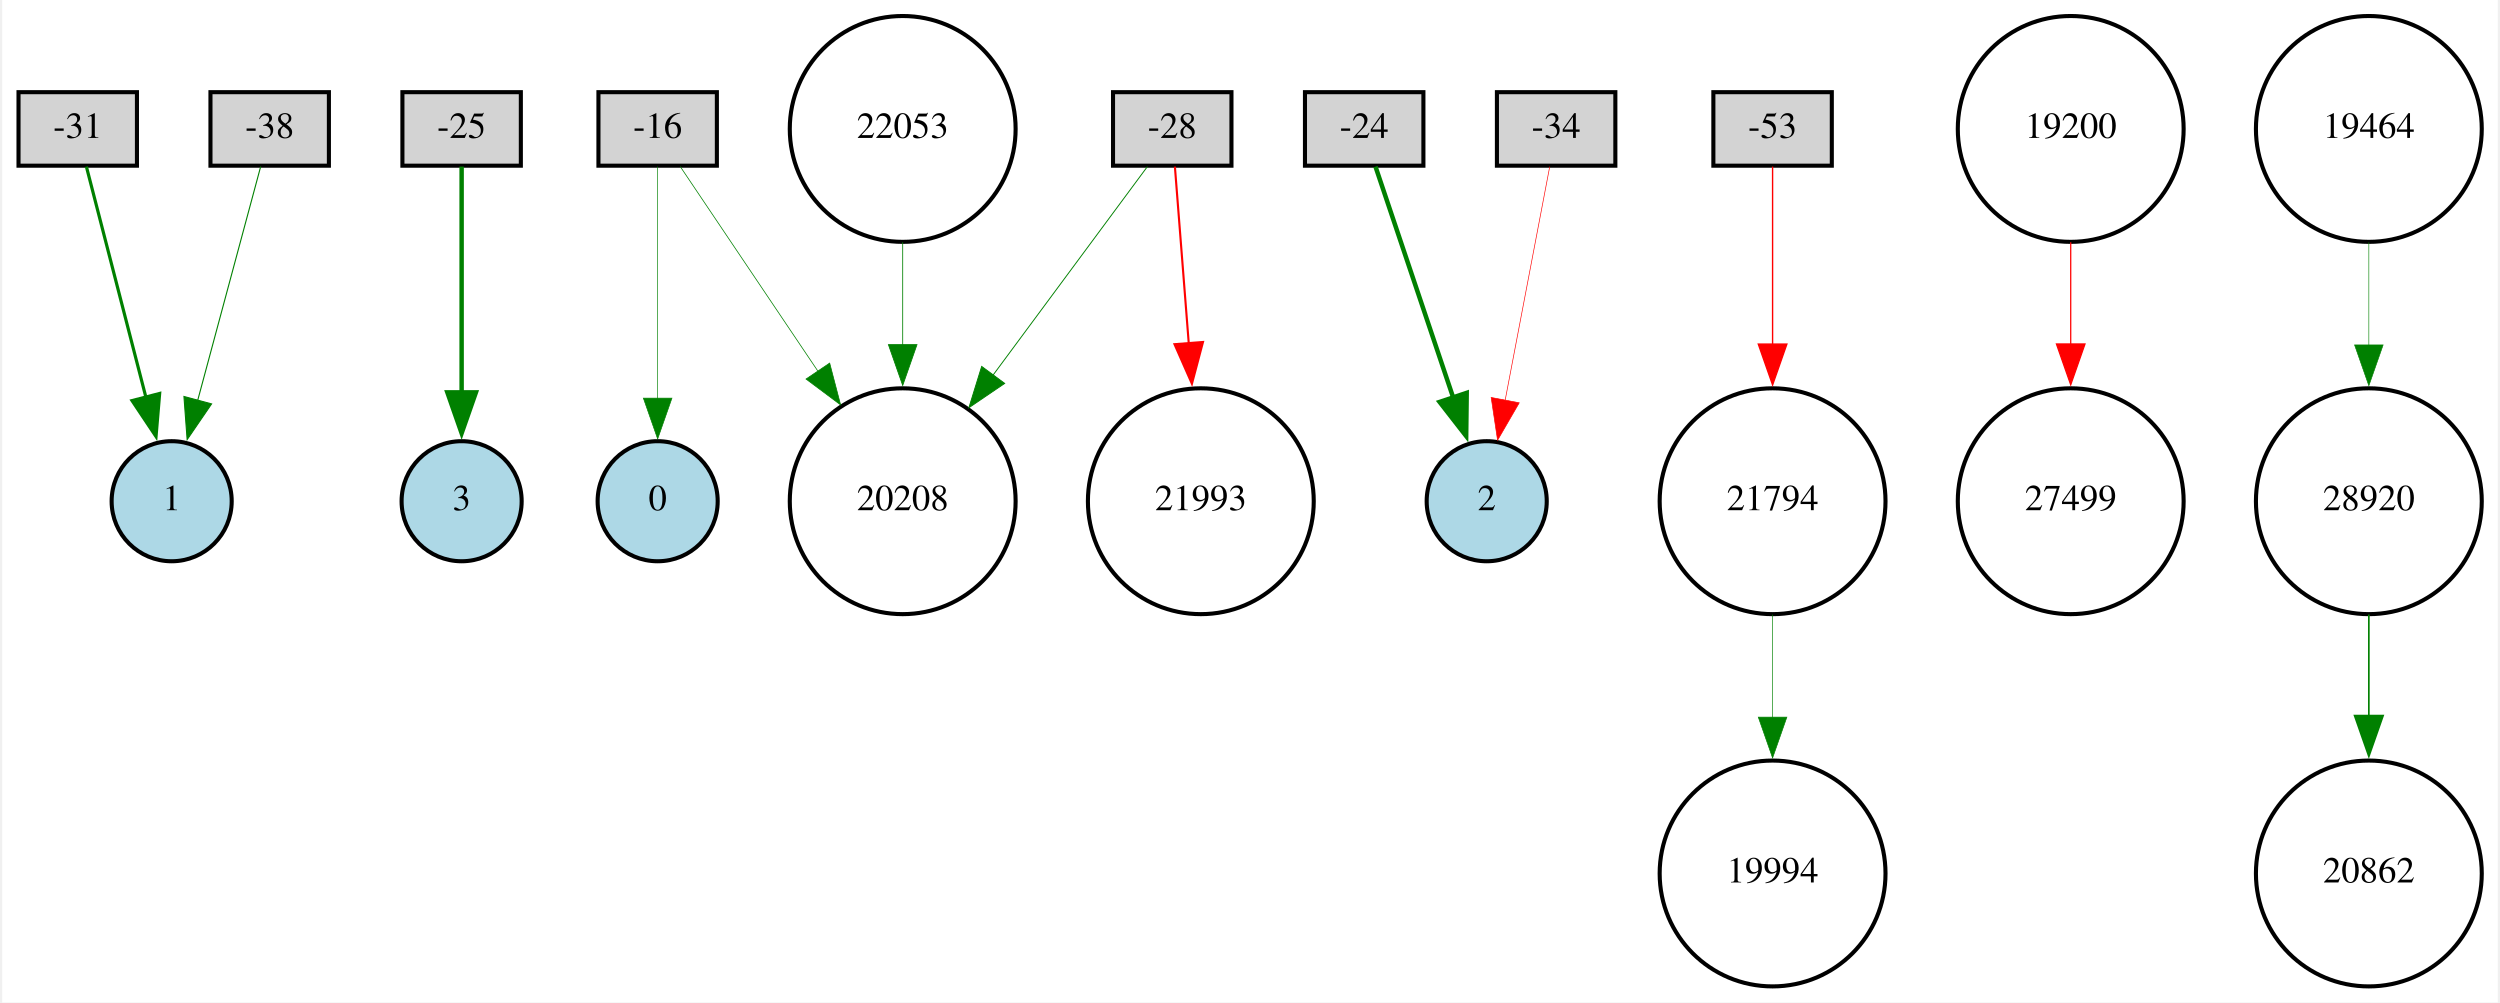
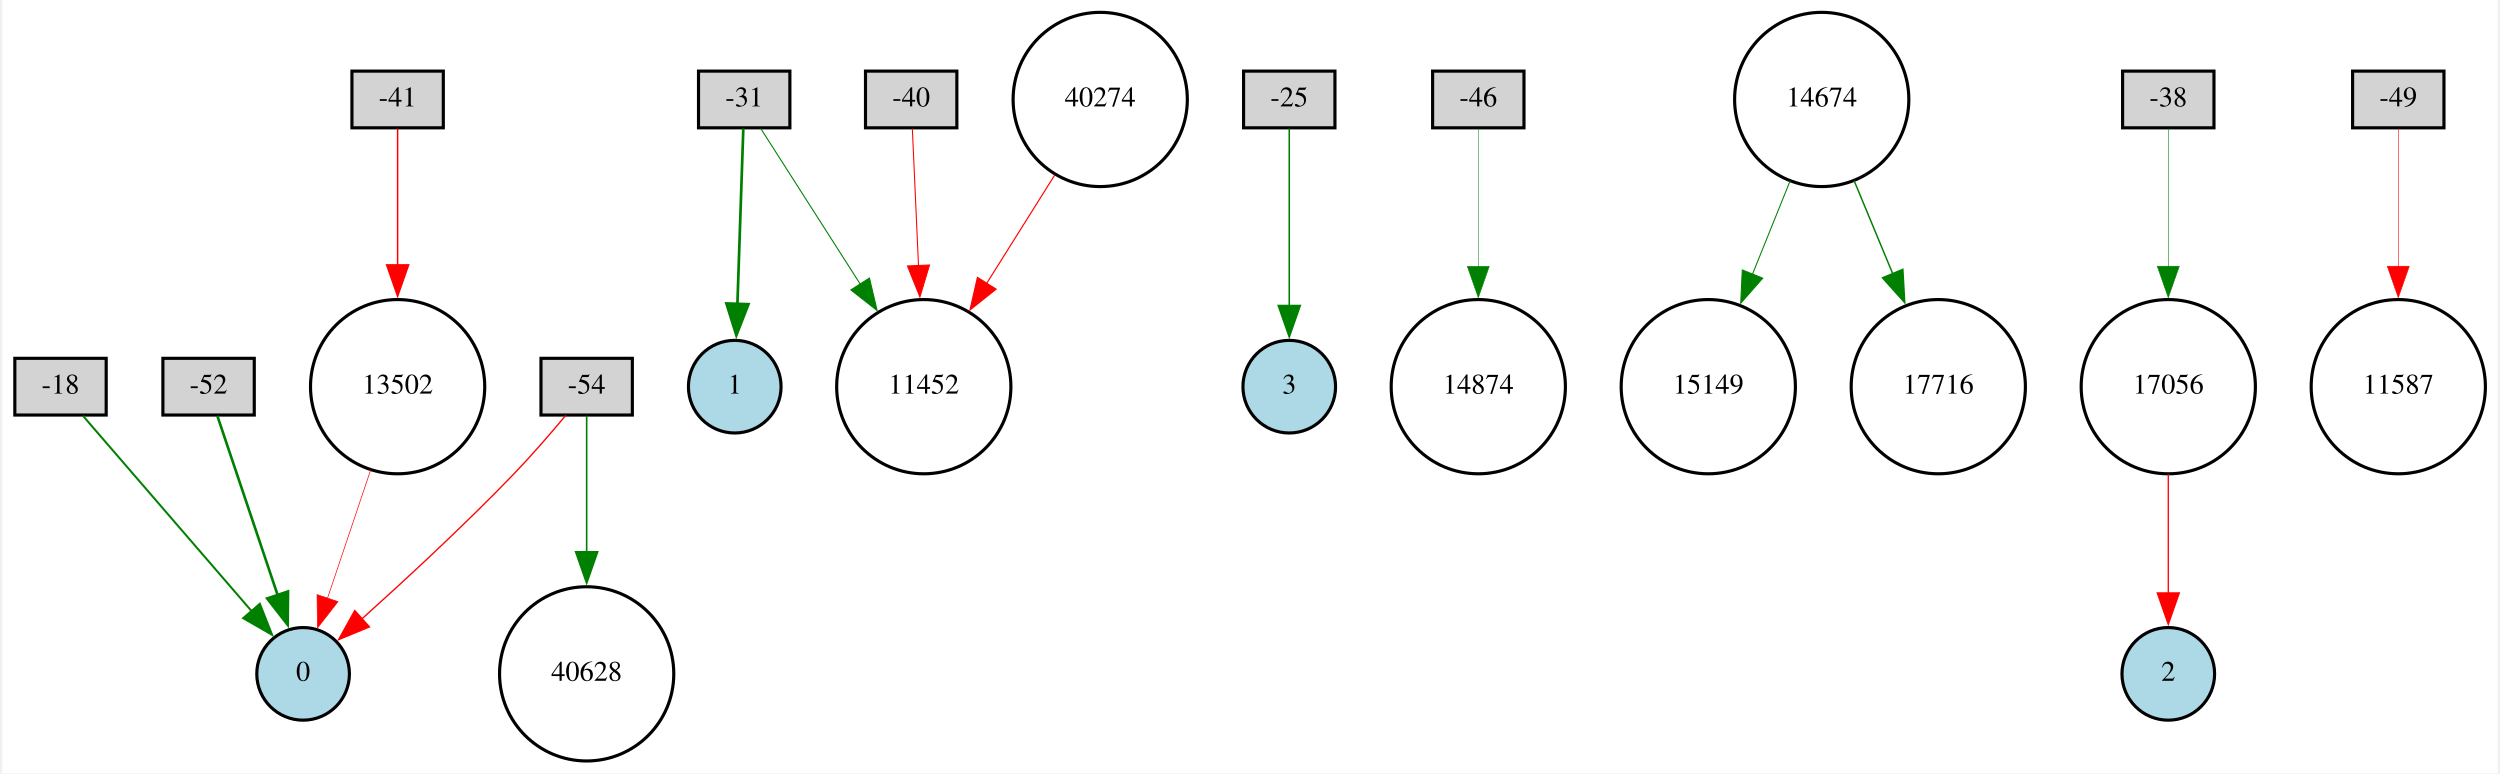
- <svg xmlns="http://www.w3.org/2000/svg" width="611pt" height="245pt" viewBox="0.00 0.00 611.08 245.46">
+ <svg xmlns="http://www.w3.org/2000/svg" width="792pt" height="245pt" viewBox="0.00 0.00 792.08 245.46">
  <g id="graph0" class="graph" transform="scale(1 1) rotate(0) translate(4 241.46)">
-     <polygon fill="white" stroke="none" points="-4,4 -4,-241.46 607.08,-241.46 607.08,4 -4,4" />
+     <polygon fill="white" stroke="none" points="-4,4 -4,-241.46 788.08,-241.46 788.08,4 -4,4" />
    <g id="node1" class="node">
-       <polygon fill="lightgray" stroke="black" points="29,-218.89 0,-218.89 0,-200.89 29,-200.89 29,-218.89" />
-       <text text-anchor="middle" x="14.5" y="-207.69" font-family="Times,serif" font-size="9.00">-31</text>
+       <polygon fill="lightgray" stroke="black" points="29,-127.73 0,-127.73 0,-109.73 29,-109.73 29,-127.73" />
+       <text text-anchor="middle" x="14.5" y="-116.53" font-family="Times,serif" font-size="9.00">-18</text>
    </g>
    <g id="node2" class="node">
-       <ellipse fill="lightblue" stroke="black" cx="37.5" cy="-118.73" rx="14.7" ry="14.7" />
-       <text text-anchor="middle" x="37.5" y="-116.53" font-family="Times,serif" font-size="9.00">1</text>
+       <ellipse fill="lightblue" stroke="black" cx="91.5" cy="-27.58" rx="14.7" ry="14.7" />
+       <text text-anchor="middle" x="91.5" y="-25.38" font-family="Times,serif" font-size="9.00">0</text>
    </g>
    <g id="edge1" class="edge">
-       <path fill="none" stroke="green" stroke-width="0.78" d="M16.62,-200.66C19.9,-187.95 26.33,-163.04 31.19,-144.2" />
-       <polygon fill="green" stroke="green" stroke-width="0.78" points="34.56,-145.12 33.67,-134.56 27.79,-143.37 34.56,-145.12" />
+       <path fill="none" stroke="green" stroke-width="0.64" d="M21.61,-109.5C33.75,-95.45 58.77,-66.47 75.34,-47.28" />
+       <polygon fill="green" stroke="green" stroke-width="0.64" points="77.77,-49.83 81.66,-39.97 72.47,-45.25 77.77,-49.83" />
    </g>
    <g id="node3" class="node">
-       <polygon fill="lightgray" stroke="black" points="123,-218.89 94,-218.89 94,-200.89 123,-200.89 123,-218.89" />
-       <text text-anchor="middle" x="108.5" y="-207.69" font-family="Times,serif" font-size="9.00">-25</text>
+       <polygon fill="lightgray" stroke="black" points="246,-218.89 217,-218.89 217,-200.89 246,-200.89 246,-218.89" />
+       <text text-anchor="middle" x="231.5" y="-207.69" font-family="Times,serif" font-size="9.00">-31</text>
    </g>
    <g id="node4" class="node">
-       <ellipse fill="lightblue" stroke="black" cx="108.5" cy="-118.73" rx="14.7" ry="14.7" />
-       <text text-anchor="middle" x="108.5" y="-116.53" font-family="Times,serif" font-size="9.00">3</text>
+       <ellipse fill="lightblue" stroke="black" cx="228.5" cy="-118.73" rx="14.7" ry="14.7" />
+       <text text-anchor="middle" x="228.5" y="-116.53" font-family="Times,serif" font-size="9.00">1</text>
    </g>
    <g id="edge2" class="edge">
-       <path fill="none" stroke="green" stroke-width="1.09" d="M108.5,-200.66C108.5,-188.2 108.5,-164.02 108.5,-145.32" />
-       <polygon fill="green" stroke="green" stroke-width="1.09" points="112,-145.38 108.5,-135.38 105,-145.38 112,-145.38" />
+       <path fill="none" stroke="green" stroke-width="0.86" d="M231.22,-200.66C230.8,-188.08 229.97,-163.56 229.34,-144.79" />
+       <polygon fill="green" stroke="green" stroke-width="0.86" points="232.85,-144.91 229.01,-135.04 225.85,-145.15 232.85,-144.91" />
+     </g>
+     <g id="node7" class="node">
+       <ellipse fill="white" stroke="black" cx="288.5" cy="-118.73" rx="27.65" ry="27.65" />
+       <text text-anchor="middle" x="288.5" y="-116.53" font-family="Times,serif" font-size="9.00">11452</text>
+     </g>
+     <g id="edge4" class="edge">
+       <path fill="none" stroke="green" stroke-width="0.34" d="M236.76,-200.66C243.96,-189.4 257.28,-168.56 268.61,-150.85" />
+       <polygon fill="green" stroke="green" stroke-width="0.34" points="271.25,-153.21 273.69,-142.9 265.35,-149.44 271.25,-153.21" />
    </g>
    <g id="node5" class="node">
-       <polygon fill="lightgray" stroke="black" points="171,-218.89 142,-218.89 142,-200.89 171,-200.89 171,-218.89" />
-       <text text-anchor="middle" x="156.5" y="-207.69" font-family="Times,serif" font-size="9.00">-16</text>
+       <polygon fill="lightgray" stroke="black" points="419,-218.89 390,-218.89 390,-200.89 419,-200.89 419,-218.89" />
+       <text text-anchor="middle" x="404.5" y="-207.69" font-family="Times,serif" font-size="9.00">-25</text>
    </g>
    <g id="node6" class="node">
-       <ellipse fill="white" stroke="black" cx="216.5" cy="-118.73" rx="27.65" ry="27.65" />
-       <text text-anchor="middle" x="216.5" y="-116.53" font-family="Times,serif" font-size="9.00">20208</text>
+       <ellipse fill="lightblue" stroke="black" cx="404.5" cy="-118.73" rx="14.7" ry="14.7" />
+       <text text-anchor="middle" x="404.5" y="-116.53" font-family="Times,serif" font-size="9.00">3</text>
    </g>
    <g id="edge3" class="edge">
-       <path fill="none" stroke="green" stroke-width="0.18" d="M162.04,-200.66C169.67,-189.32 183.83,-168.28 195.79,-150.5" />
-       <polygon fill="green" stroke="green" stroke-width="0.18" points="198.62,-152.56 201.3,-142.31 192.82,-148.65 198.62,-152.56" />
+       <path fill="none" stroke="green" stroke-width="0.5" d="M404.5,-200.66C404.5,-187.96 404.5,-163.09 404.5,-144.26" />
+       <polygon fill="green" stroke="green" stroke-width="0.5" points="408,-144.49 404.5,-134.49 401,-144.49 408,-144.49" />
+     </g>
+     <g id="node8" class="node">
+       <polygon fill="lightgray" stroke="black" points="76,-127.73 47,-127.73 47,-109.73 76,-109.73 76,-127.73" />
+       <text text-anchor="middle" x="61.5" y="-116.53" font-family="Times,serif" font-size="9.00">-52</text>
+     </g>
+     <g id="edge5" class="edge">
+       <path fill="none" stroke="green" stroke-width="0.84" d="M64.27,-109.5C68.59,-96.66 77.1,-71.37 83.46,-52.46" />
+       <polygon fill="green" stroke="green" stroke-width="0.84" points="86.72,-53.74 86.6,-43.15 80.09,-51.51 86.72,-53.74" />
+     </g>
+     <g id="node9" class="node">
+       <polygon fill="lightgray" stroke="black" points="299,-218.89 270,-218.89 270,-200.89 299,-200.89 299,-218.89" />
+       <text text-anchor="middle" x="284.5" y="-207.69" font-family="Times,serif" font-size="9.00">-40</text>
+     </g>
+     <g id="edge6" class="edge">
+       <path fill="none" stroke="red" stroke-width="0.34" d="M284.87,-200.66C285.32,-190.69 286.1,-173.21 286.83,-157.04" />
+       <polygon fill="red" stroke="red" stroke-width="0.34" points="290.32,-157.35 287.27,-147.2 283.32,-157.04 290.32,-157.35" />
+     </g>
+     <g id="node10" class="node">
+       <polygon fill="lightgray" stroke="black" points="196,-127.73 167,-127.73 167,-109.73 196,-109.73 196,-127.73" />
+       <text text-anchor="middle" x="181.5" y="-116.53" font-family="Times,serif" font-size="9.00">-54</text>
+     </g>
+     <g id="edge7" class="edge">
+       <path fill="none" stroke="red" stroke-width="0.43" d="M174.87,-109.63C170.39,-104.26 164.26,-97.13 158.5,-91.15 142.78,-74.82 123.81,-57.29 110.07,-44.95" />
+       <polygon fill="red" stroke="red" stroke-width="0.43" points="112.56,-42.48 102.76,-38.44 107.9,-47.7 112.56,-42.48" />
+     </g>
+     <g id="node23" class="node">
+       <ellipse fill="white" stroke="black" cx="181.5" cy="-27.58" rx="27.65" ry="27.65" />
+       <text text-anchor="middle" x="181.5" y="-25.38" font-family="Times,serif" font-size="9.00">40628</text>
+     </g>
+     <g id="edge16" class="edge">
+       <path fill="none" stroke="green" stroke-width="0.51" d="M181.5,-109.5C181.5,-99.53 181.5,-82.05 181.5,-65.88" />
+       <polygon fill="green" stroke="green" stroke-width="0.51" points="185,-66.31 181.5,-56.31 178,-66.31 185,-66.31" />
+     </g>
+     <g id="node11" class="node">
+       <ellipse fill="white" stroke="black" cx="121.5" cy="-118.73" rx="27.65" ry="27.65" />
+       <text text-anchor="middle" x="121.5" y="-116.53" font-family="Times,serif" font-size="9.00">13502</text>
+     </g>
+     <g id="edge8" class="edge">
+       <path fill="none" stroke="red" stroke-width="0.22" d="M112.98,-92.42C108.65,-79.55 103.43,-64.03 99.22,-51.51" />
+       <polygon fill="red" stroke="red" stroke-width="0.22" points="102.57,-50.5 96.06,-42.14 95.93,-52.73 102.57,-50.5" />
+     </g>
+     <g id="node12" class="node">
+       <polygon fill="lightgray" stroke="black" points="479,-218.89 450,-218.89 450,-200.89 479,-200.89 479,-218.89" />
+       <text text-anchor="middle" x="464.5" y="-207.69" font-family="Times,serif" font-size="9.00">-46</text>
+     </g>
+     <g id="node13" class="node">
+       <ellipse fill="white" stroke="black" cx="464.5" cy="-118.73" rx="27.65" ry="27.65" />
+       <text text-anchor="middle" x="464.5" y="-116.53" font-family="Times,serif" font-size="9.00">14874</text>
+     </g>
+     <g id="edge9" class="edge">
+       <path fill="none" stroke="green" stroke-width="0.16" d="M464.5,-200.66C464.5,-190.59 464.5,-172.87 464.5,-156.57" />
+       <polygon fill="green" stroke="green" stroke-width="0.16" points="468,-156.93 464.5,-146.93 461,-156.93 468,-156.93" />
+     </g>
+     <g id="node14" class="node">
+       <ellipse fill="white" stroke="black" cx="573.5" cy="-209.89" rx="27.65" ry="27.65" />
+       <text text-anchor="middle" x="573.5" y="-207.69" font-family="Times,serif" font-size="9.00">14674</text>
+     </g>
+     <g id="node15" class="node">
+       <ellipse fill="white" stroke="black" cx="537.5" cy="-118.73" rx="27.65" ry="27.65" />
+       <text text-anchor="middle" x="537.5" y="-116.53" font-family="Times,serif" font-size="9.00">15149</text>
+     </g>
+     <g id="edge10" class="edge">
+       <path fill="none" stroke="green" stroke-width="0.33" d="M563.47,-184.05C559.76,-174.85 555.48,-164.25 551.48,-154.34" />
+       <polygon fill="green" stroke="green" stroke-width="0.33" points="554.78,-153.17 547.79,-145.21 548.29,-155.79 554.78,-153.17" />
+     </g>
+     <g id="node19" class="node">
+       <ellipse fill="white" stroke="black" cx="610.5" cy="-118.73" rx="27.65" ry="27.65" />
+       <text text-anchor="middle" x="610.5" y="-116.53" font-family="Times,serif" font-size="9.00">17716</text>
+     </g>
+     <g id="edge13" class="edge">
+       <path fill="none" stroke="green" stroke-width="0.47" d="M583.81,-184.05C587.62,-174.85 592.02,-164.25 596.14,-154.34" />
+       <polygon fill="green" stroke="green" stroke-width="0.47" points="599.25,-155.97 599.85,-145.39 592.78,-153.29 599.25,-155.97" />
+     </g>
+     <g id="node16" class="node">
+       <polygon fill="lightgray" stroke="black" points="698,-218.89 669,-218.89 669,-200.89 698,-200.89 698,-218.89" />
+       <text text-anchor="middle" x="683.5" y="-207.69" font-family="Times,serif" font-size="9.00">-38</text>
    </g>
    <g id="node17" class="node">
-       <ellipse fill="lightblue" stroke="black" cx="156.5" cy="-118.73" rx="14.7" ry="14.7" />
-       <text text-anchor="middle" x="156.5" y="-116.53" font-family="Times,serif" font-size="9.00">0</text>
+       <ellipse fill="white" stroke="black" cx="683.5" cy="-118.73" rx="27.65" ry="27.65" />
+       <text text-anchor="middle" x="683.5" y="-116.53" font-family="Times,serif" font-size="9.00">17056</text>
+     </g>
+     <g id="edge11" class="edge">
+       <path fill="none" stroke="green" stroke-width="0.18" d="M683.5,-200.66C683.5,-190.59 683.5,-172.87 683.5,-156.57" />
+       <polygon fill="green" stroke="green" stroke-width="0.18" points="687,-156.96 683.5,-146.96 680,-156.96 687,-156.96" />
+     </g>
+     <g id="node18" class="node">
+       <ellipse fill="lightblue" stroke="black" cx="683.5" cy="-27.58" rx="14.7" ry="14.7" />
+       <text text-anchor="middle" x="683.5" y="-25.38" font-family="Times,serif" font-size="9.00">2</text>
    </g>
    <g id="edge12" class="edge">
-       <path fill="none" stroke="green" stroke-width="0.16" d="M156.5,-200.66C156.5,-187.84 156.5,-162.62 156.5,-143.73" />
-       <polygon fill="green" stroke="green" stroke-width="0.16" points="160,-143.97 156.5,-133.97 153,-143.97 160,-143.97" />
-     </g>
-     <g id="node7" class="node">
-       <polygon fill="lightgray" stroke="black" points="297,-218.89 268,-218.89 268,-200.89 297,-200.89 297,-218.89" />
-       <text text-anchor="middle" x="282.5" y="-207.69" font-family="Times,serif" font-size="9.00">-28</text>
-     </g>
-     <g id="edge4" class="edge">
-       <path fill="none" stroke="green" stroke-width="0.23" d="M276.41,-200.66C267.83,-189.07 251.74,-167.34 238.4,-149.31" />
-       <polygon fill="green" stroke="green" stroke-width="0.23" points="241.47,-147.58 232.71,-141.63 235.84,-151.74 241.47,-147.58" />
-     </g>
-     <g id="node15" class="node">
-       <ellipse fill="white" stroke="black" cx="289.5" cy="-118.73" rx="27.65" ry="27.65" />
-       <text text-anchor="middle" x="289.5" y="-116.53" font-family="Times,serif" font-size="9.00">21993</text>
-     </g>
-     <g id="edge10" class="edge">
-       <path fill="none" stroke="red" stroke-width="0.52" d="M283.15,-200.66C283.93,-190.69 285.3,-173.21 286.57,-157.04" />
-       <polygon fill="red" stroke="red" stroke-width="0.52" points="290.03,-157.72 287.32,-147.48 283.05,-157.18 290.03,-157.72" />
-     </g>
-     <g id="node8" class="node">
-       <polygon fill="lightgray" stroke="black" points="344,-218.89 315,-218.89 315,-200.89 344,-200.89 344,-218.89" />
-       <text text-anchor="middle" x="329.5" y="-207.69" font-family="Times,serif" font-size="9.00">-24</text>
-     </g>
-     <g id="node9" class="node">
-       <ellipse fill="lightblue" stroke="black" cx="359.5" cy="-118.73" rx="14.7" ry="14.7" />
-       <text text-anchor="middle" x="359.5" y="-116.53" font-family="Times,serif" font-size="9.00">2</text>
-     </g>
-     <g id="edge5" class="edge">
-       <path fill="none" stroke="green" stroke-width="1.1" d="M332.27,-200.66C336.55,-187.94 344.94,-163 351.28,-144.15" />
-       <polygon fill="green" stroke="green" stroke-width="1.1" points="354.6,-145.27 354.47,-134.68 347.96,-143.04 354.6,-145.27" />
-     </g>
-     <g id="node10" class="node">
-       <polygon fill="lightgray" stroke="black" points="76,-218.89 47,-218.89 47,-200.89 76,-200.89 76,-218.89" />
-       <text text-anchor="middle" x="61.5" y="-207.69" font-family="Times,serif" font-size="9.00">-38</text>
-     </g>
-     <g id="edge6" class="edge">
-       <path fill="none" stroke="green" stroke-width="0.27" d="M59.29,-200.66C55.82,-187.77 48.97,-162.34 43.87,-143.41" />
-       <polygon fill="green" stroke="green" stroke-width="0.27" points="47.27,-142.56 41.29,-133.82 40.51,-144.38 47.27,-142.56" />
-     </g>
-     <g id="node11" class="node">
-       <polygon fill="lightgray" stroke="black" points="391,-218.89 362,-218.89 362,-200.89 391,-200.89 391,-218.89" />
-       <text text-anchor="middle" x="376.5" y="-207.69" font-family="Times,serif" font-size="9.00">-34</text>
-     </g>
-     <g id="edge7" class="edge">
-       <path fill="none" stroke="red" stroke-width="0.16" d="M374.93,-200.66C372.47,-187.77 367.62,-162.34 364.01,-143.41" />
-       <polygon fill="red" stroke="red" stroke-width="0.16" points="367.47,-142.83 362.16,-133.66 360.59,-144.14 367.47,-142.83" />
-     </g>
-     <g id="node12" class="node">
-       <polygon fill="lightgray" stroke="black" points="444,-218.89 415,-218.89 415,-200.89 444,-200.89 444,-218.89" />
-       <text text-anchor="middle" x="429.5" y="-207.69" font-family="Times,serif" font-size="9.00">-53</text>
-     </g>
-     <g id="node13" class="node">
-       <ellipse fill="white" stroke="black" cx="429.5" cy="-118.73" rx="27.65" ry="27.65" />
-       <text text-anchor="middle" x="429.5" y="-116.53" font-family="Times,serif" font-size="9.00">21794</text>
-     </g>
-     <g id="edge8" class="edge">
-       <path fill="none" stroke="red" stroke-width="0.34" d="M429.5,-200.66C429.5,-190.69 429.5,-173.21 429.5,-157.04" />
-       <polygon fill="red" stroke="red" stroke-width="0.34" points="433,-157.21 429.5,-147.21 426,-157.21 433,-157.21" />
-     </g>
-     <g id="node14" class="node">
-       <ellipse fill="white" stroke="black" cx="429.5" cy="-27.58" rx="27.65" ry="27.65" />
-       <text text-anchor="middle" x="429.5" y="-25.38" font-family="Times,serif" font-size="9.00">19994</text>
-     </g>
-     <g id="edge9" class="edge">
-       <path fill="none" stroke="green" stroke-width="0.16" d="M429.5,-90.98C429.5,-83.03 429.5,-74.18 429.5,-65.69" />
-       <polygon fill="green" stroke="green" stroke-width="0.16" points="433,-65.86 429.5,-55.86 426,-65.86 433,-65.86" />
-     </g>
-     <g id="node16" class="node">
-       <ellipse fill="white" stroke="black" cx="216.5" cy="-209.89" rx="27.65" ry="27.65" />
-       <text text-anchor="middle" x="216.5" y="-207.69" font-family="Times,serif" font-size="9.00">22053</text>
-     </g>
-     <g id="edge11" class="edge">
-       <path fill="none" stroke="green" stroke-width="0.2" d="M216.5,-182.14C216.5,-174.19 216.5,-165.33 216.5,-156.85" />
-       <polygon fill="green" stroke="green" stroke-width="0.2" points="220,-157.08 216.5,-147.08 213,-157.08 220,-157.08" />
-     </g>
-     <g id="node18" class="node">
-       <ellipse fill="white" stroke="black" cx="502.5" cy="-209.89" rx="27.65" ry="27.65" />
-       <text text-anchor="middle" x="502.5" y="-207.69" font-family="Times,serif" font-size="9.00">19200</text>
-     </g>
-     <g id="node19" class="node">
-       <ellipse fill="white" stroke="black" cx="502.5" cy="-118.73" rx="27.65" ry="27.65" />
-       <text text-anchor="middle" x="502.5" y="-116.53" font-family="Times,serif" font-size="9.00">27499</text>
-     </g>
-     <g id="edge13" class="edge">
-       <path fill="none" stroke="red" stroke-width="0.31" d="M502.5,-182.14C502.5,-174.27 502.5,-165.53 502.5,-157.13" />
-       <polygon fill="red" stroke="red" stroke-width="0.31" points="506,-157.24 502.5,-147.24 499,-157.24 506,-157.24" />
+       <path fill="none" stroke="red" stroke-width="0.42" d="M683.5,-90.98C683.5,-78.93 683.5,-64.8 683.5,-53.04" />
+       <polygon fill="red" stroke="red" stroke-width="0.42" points="687,-53.27 683.5,-43.27 680,-53.27 687,-53.27" />
    </g>
    <g id="node20" class="node">
-       <ellipse fill="white" stroke="black" cx="575.5" cy="-209.89" rx="27.65" ry="27.65" />
-       <text text-anchor="middle" x="575.5" y="-207.69" font-family="Times,serif" font-size="9.00">19464</text>
+       <polygon fill="lightgray" stroke="black" points="771,-218.89 742,-218.89 742,-200.89 771,-200.89 771,-218.89" />
+       <text text-anchor="middle" x="756.5" y="-207.69" font-family="Times,serif" font-size="9.00">-49</text>
    </g>
    <g id="node21" class="node">
-       <ellipse fill="white" stroke="black" cx="575.5" cy="-118.73" rx="27.65" ry="27.65" />
-       <text text-anchor="middle" x="575.5" y="-116.53" font-family="Times,serif" font-size="9.00">28920</text>
+       <ellipse fill="white" stroke="black" cx="756.5" cy="-118.73" rx="27.65" ry="27.65" />
+       <text text-anchor="middle" x="756.5" y="-116.53" font-family="Times,serif" font-size="9.00">11587</text>
    </g>
    <g id="edge14" class="edge">
-       <path fill="none" stroke="green" stroke-width="0.15" d="M575.5,-182.14C575.5,-174.19 575.5,-165.33 575.5,-156.85" />
-       <polygon fill="green" stroke="green" stroke-width="0.15" points="579,-157 575.5,-147 572,-157 579,-157" />
+       <path fill="none" stroke="red" stroke-width="0.18" d="M756.5,-200.66C756.5,-190.59 756.5,-172.87 756.5,-156.57" />
+       <polygon fill="red" stroke="red" stroke-width="0.18" points="760,-156.96 756.5,-146.96 753,-156.96 760,-156.96" />
    </g>
    <g id="node22" class="node">
-       <ellipse fill="white" stroke="black" cx="575.5" cy="-27.58" rx="27.65" ry="27.65" />
-       <text text-anchor="middle" x="575.5" y="-25.38" font-family="Times,serif" font-size="9.00">20862</text>
+       <ellipse fill="white" stroke="black" cx="344.5" cy="-209.89" rx="27.65" ry="27.65" />
+       <text text-anchor="middle" x="344.5" y="-207.69" font-family="Times,serif" font-size="9.00">40274</text>
    </g>
    <g id="edge15" class="edge">
-       <path fill="none" stroke="green" stroke-width="0.41" d="M575.5,-90.98C575.5,-83.12 575.5,-74.37 575.5,-65.97" />
-       <polygon fill="green" stroke="green" stroke-width="0.41" points="579,-66.24 575.5,-56.24 572,-66.24 579,-66.24" />
+       <path fill="none" stroke="red" stroke-width="0.37" d="M330.08,-185.93C323.48,-175.42 315.56,-162.81 308.4,-151.42" />
+       <polygon fill="red" stroke="red" stroke-width="0.37" points="311.45,-149.69 303.17,-143.09 305.53,-153.42 311.45,-149.69" />
+     </g>
+     <g id="node24" class="node">
+       <polygon fill="lightgray" stroke="black" points="136,-218.89 107,-218.89 107,-200.89 136,-200.89 136,-218.89" />
+       <text text-anchor="middle" x="121.5" y="-207.69" font-family="Times,serif" font-size="9.00">-41</text>
+     </g>
+     <g id="edge17" class="edge">
+       <path fill="none" stroke="red" stroke-width="0.47" d="M121.5,-200.66C121.5,-190.69 121.5,-173.21 121.5,-157.04" />
+       <polygon fill="red" stroke="red" stroke-width="0.47" points="125,-157.4 121.5,-147.4 118,-157.4 125,-157.4" />
    </g>
  </g>
</svg>
